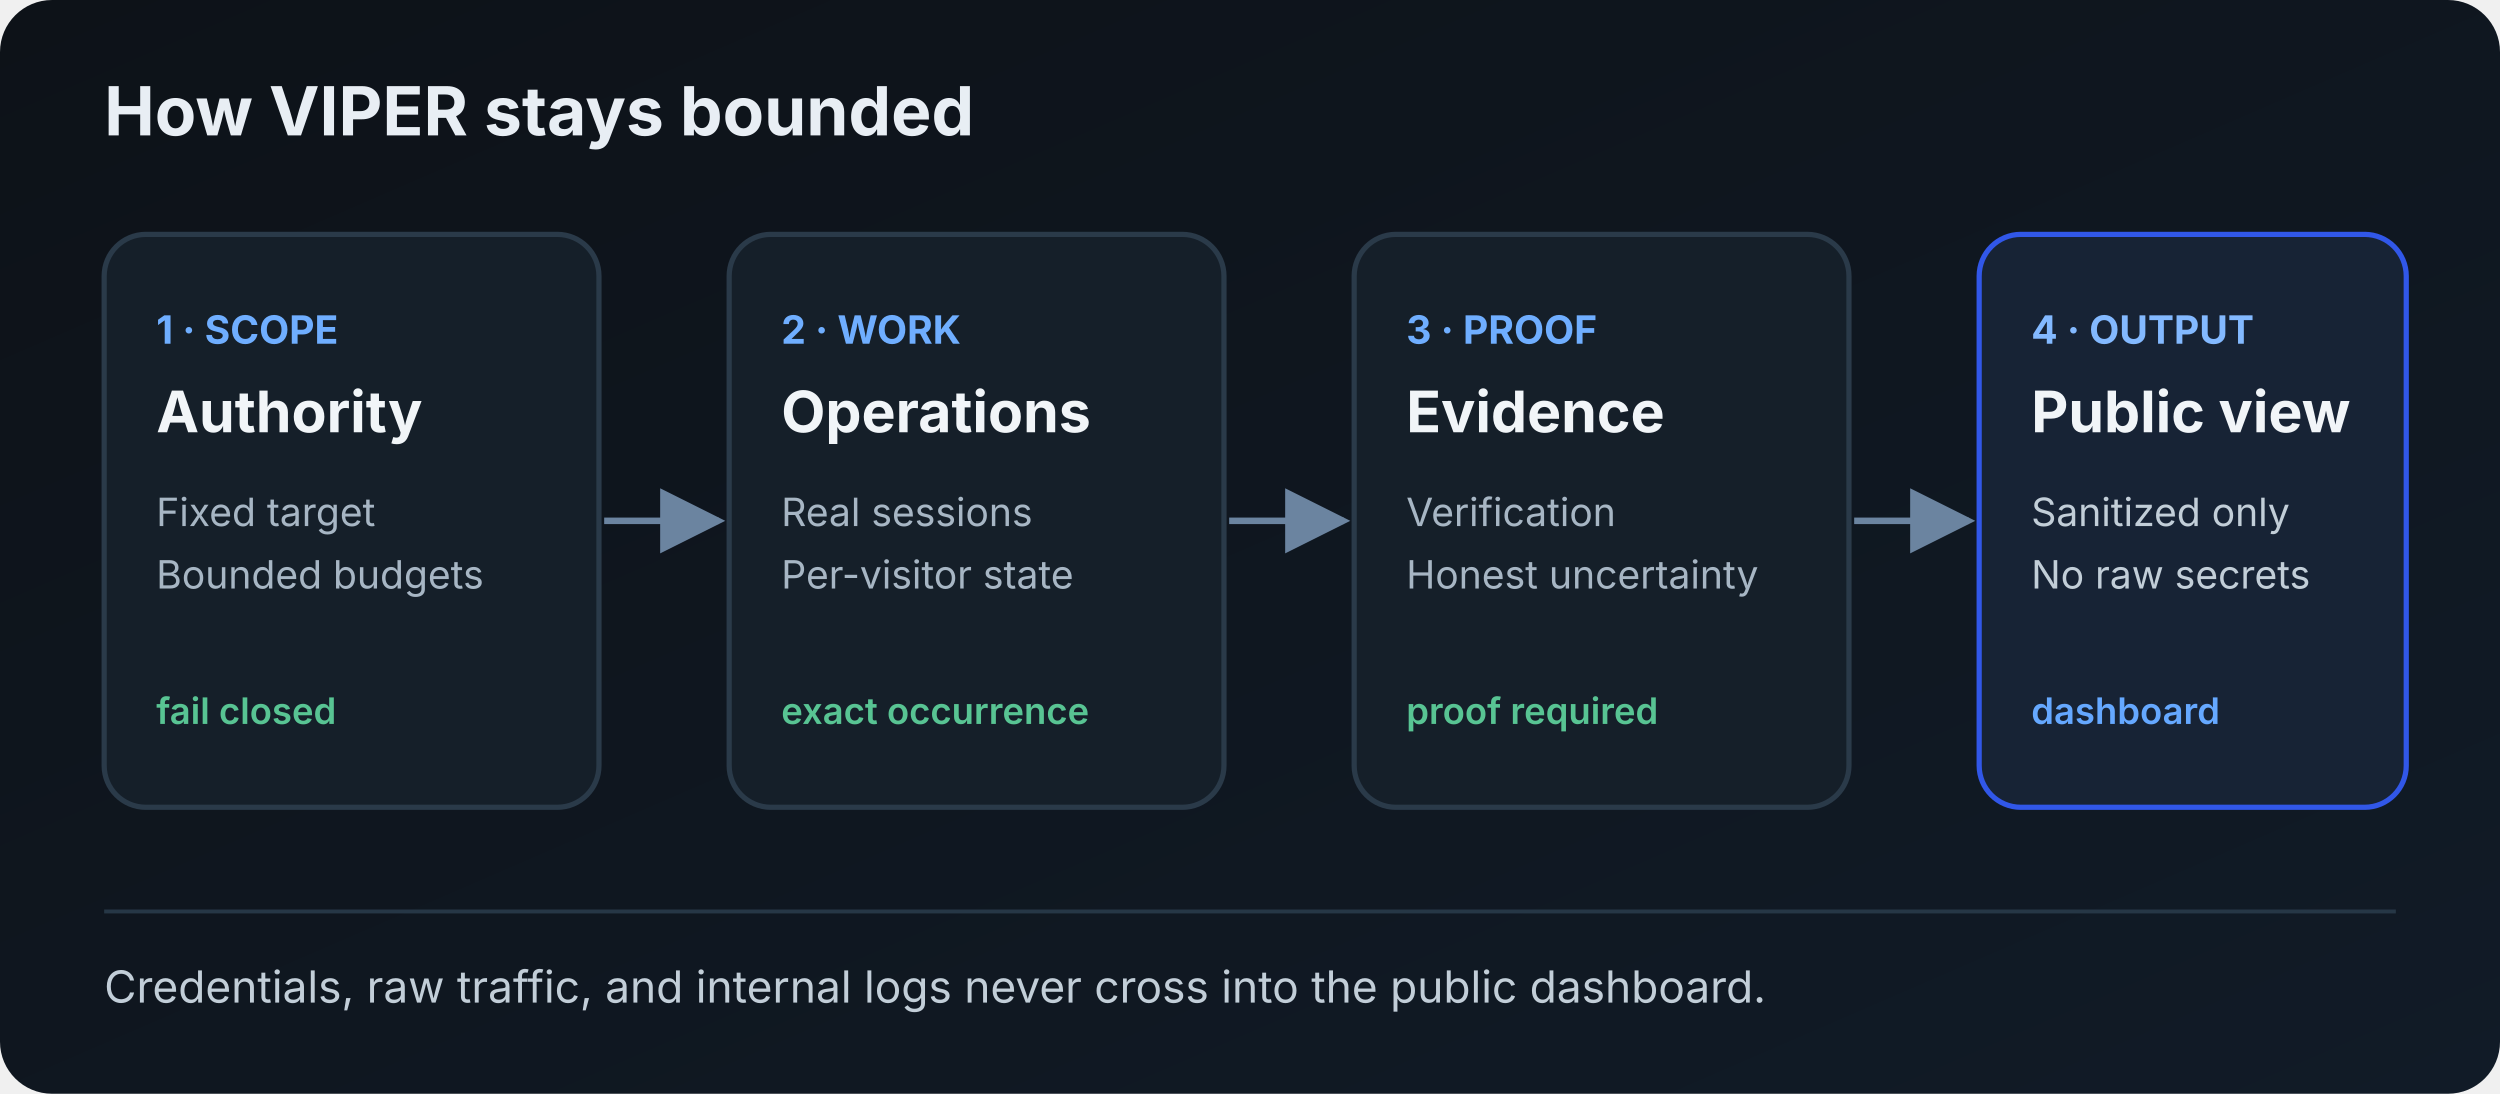
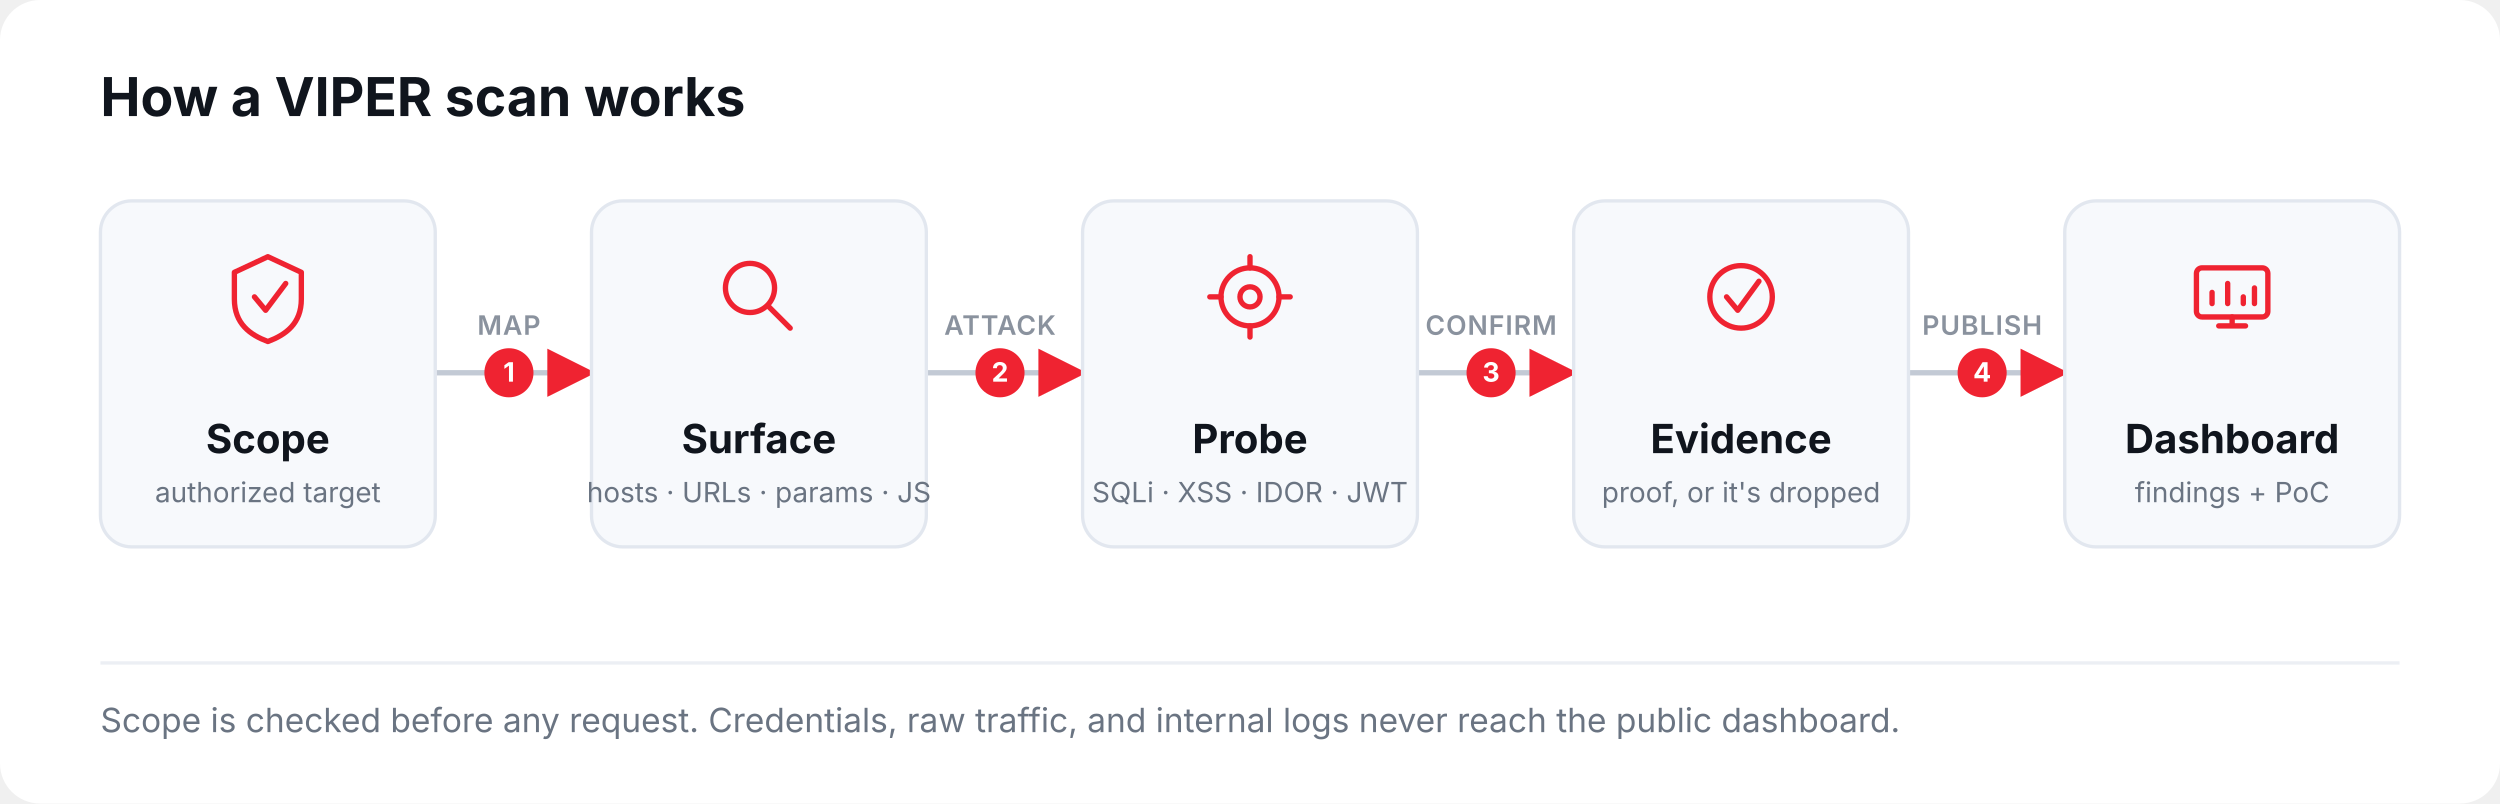
- <svg xmlns="http://www.w3.org/2000/svg" width="960" height="420" viewBox="0 0 960 420" role="img" aria-labelledby="title desc">
+ <svg xmlns="http://www.w3.org/2000/svg" width="1120" height="360" viewBox="0 0 1120 360" role="img" aria-labelledby="t d">
  <defs>
-     <linearGradient id="bg" x1="0" y1="0" x2="1" y2="1">
-       <stop stop-color="#0d1218" />
-       <stop offset="1" stop-color="#111b27" />
-     </linearGradient>
-     <marker id="arrow" markerWidth="10" markerHeight="10" refX="9" refY="5" orient="auto">
-       <path d="M0 0 10 5 0 10Z" fill="#6b84a0" />
+     <style>
+       .card{fill:#f7f9fc;stroke:#e2e7ef;stroke-width:1.5}
+       .ic{fill:none;stroke:#ef2331;stroke-width:2.4;stroke-linecap:round;stroke-linejoin:round}
+       .lbl{fill:#10151d;font:700 18px Inter,Segoe UI,Arial,sans-serif;text-anchor:middle}
+       .sub{fill:#6a7482;font:400 12.5px Inter,Segoe UI,Arial,sans-serif;text-anchor:middle}
+       .cap{fill:#8a929e;font:600 12px Inter,Segoe UI,Arial,sans-serif;text-anchor:middle;letter-spacing:.4px}
+       .num{fill:#fff;font:700 12px Inter,Segoe UI,Arial,sans-serif;text-anchor:middle}
+       .flow{stroke:#c3cad5;stroke-width:2.4}
+       .title{fill:#10151d;font:700 24px Inter,Segoe UI,Arial,sans-serif}
+       .foot{fill:#6a7482;font:400 15px Inter,Segoe UI,Arial,sans-serif}
+     </style>
+     <marker id="ah" markerWidth="9" markerHeight="9" refX="7" refY="4.5" orient="auto">
+       <path d="M0 0 9 4.5 0 9Z" fill="#ef2331" />
    </marker>
  </defs>
-   <rect width="960" height="420" rx="20" fill="url(#bg)" />
-   <text x="40" y="52" fill="#e8eef4" font-family="Inter,Arial,sans-serif" font-size="26" font-weight="700">How VIPER stays bounded</text>
-   <g font-family="Inter,Arial,sans-serif">
-     <g transform="translate(40 90)">
-       <rect width="190" height="220" rx="16" fill="#151f29" stroke="#2a3a49" stroke-width="2" />
-       <text x="20" y="42" fill="#6faeff" font-size="15" font-weight="700">1 · SCOPE</text>
-       <text x="20" y="76" fill="#f1f5f8" font-size="22" font-weight="700">Authority</text>
-       <text x="20" y="112" fill="#a7b6c4" font-size="15">Fixed target</text>
-       <text x="20" y="136" fill="#a7b6c4" font-size="15">Bounded budgets</text>
-       <text x="20" y="188" fill="#58c493" font-size="14" font-weight="600">fail closed</text>
+   <rect width="1120" height="360" rx="18" fill="#ffffff" />
+   <text x="45" y="52" class="title">How a VIPER scan works</text>
+   <g class="flow" marker-end="url(#ah)">
+     <path d="M195 167 H262" />
+     <path d="M415 167 H482" />
+     <path d="M635 167 H702" />
+     <path d="M855 167 H922" />
+   </g>
+   <g>
+     <text x="228" y="150" class="cap">MAP</text>
+     <circle cx="228" cy="167" r="11" fill="#ef2331" />
+     <text x="228" y="171" class="num">1</text>
+     <text x="448" y="150" class="cap">ATTACK</text>
+     <circle cx="448" cy="167" r="11" fill="#ef2331" />
+     <text x="448" y="171" class="num">2</text>
+     <text x="668" y="150" class="cap">CONFIRM</text>
+     <circle cx="668" cy="167" r="11" fill="#ef2331" />
+     <text x="668" y="171" class="num">3</text>
+     <text x="888" y="150" class="cap">PUBLISH</text>
+     <circle cx="888" cy="167" r="11" fill="#ef2331" />
+     <text x="888" y="171" class="num">4</text>
+   </g>
+   <g>
+     <rect x="45" y="90" width="150" height="155" rx="14" class="card" />
+     <g transform="translate(120 133)">
+       <path class="ic" d="M0 -18 L15 -11 V1 C15 12 8 17 0 20 C-8 17 -15 12 -15 1 V-11 Z" />
+       <path class="ic" d="M-6 0 L-1 6 L8 -6" />
    </g>
-     <g transform="translate(280 90)">
-       <rect width="190" height="220" rx="16" fill="#151f29" stroke="#2a3a49" stroke-width="2" />
-       <text x="20" y="42" fill="#6faeff" font-size="15" font-weight="700">2 · WORK</text>
-       <text x="20" y="76" fill="#f1f5f8" font-size="22" font-weight="700">Operations</text>
-       <text x="20" y="112" fill="#a7b6c4" font-size="15">Real sessions</text>
-       <text x="20" y="136" fill="#a7b6c4" font-size="15">Per-visitor state</text>
-       <text x="20" y="188" fill="#58c493" font-size="14" font-weight="600">exact occurrence</text>
+     <text x="120" y="203" class="lbl">Scope</text>
+     <text x="120" y="225" class="sub">authorized target</text>
+   </g>
+   <g>
+     <rect x="265" y="90" width="150" height="155" rx="14" class="card" />
+     <g transform="translate(340 133)">
+       <circle class="ic" cx="-4" cy="-4" r="11" />
+       <path class="ic" d="M4.5 4.5 L14 14" />
    </g>
-     <g transform="translate(520 90)">
-       <rect width="190" height="220" rx="16" fill="#151f29" stroke="#2a3a49" stroke-width="2" />
-       <text x="20" y="42" fill="#6faeff" font-size="15" font-weight="700">3 · PROOF</text>
-       <text x="20" y="76" fill="#f1f5f8" font-size="22" font-weight="700">Evidence</text>
-       <text x="20" y="112" fill="#a7b6c4" font-size="15">Verification</text>
-       <text x="20" y="136" fill="#a7b6c4" font-size="15">Honest uncertainty</text>
-       <text x="20" y="188" fill="#58c493" font-size="14" font-weight="600">proof required</text>
+     <text x="340" y="203" class="lbl">Surface</text>
+     <text x="340" y="225" class="sub">hosts · URLs · params · JS</text>
+   </g>
+   <g>
+     <rect x="485" y="90" width="150" height="155" rx="14" class="card" />
+     <g transform="translate(560 133)">
+       <circle class="ic" cx="0" cy="0" r="13" />
+       <circle class="ic" cx="0" cy="0" r="4.5" />
+       <path class="ic" d="M0 -18 V-13 M0 13 V18 M-18 0 H-13 M13 0 H18" />
    </g>
-     <g transform="translate(760 90)">
-       <rect width="164" height="220" rx="16" fill="#172335" stroke="#3157e8" stroke-width="2" />
-       <text x="20" y="42" fill="#83b9ff" font-size="15" font-weight="700">4 · OUTPUT</text>
-       <text x="20" y="76" fill="#f1f5f8" font-size="22" font-weight="700">Public view</text>
-       <text x="20" y="112" fill="#c2ced8" font-size="15">Sanitized only</text>
-       <text x="20" y="136" fill="#c2ced8" font-size="15">No raw secrets</text>
-       <text x="20" y="188" fill="#65a8ff" font-size="14" font-weight="600">dashboard</text>
+     <text x="560" y="203" class="lbl">Probe</text>
+     <text x="560" y="225" class="sub">SQLi · XSS · IDOR · JWT</text>
+   </g>
+   <g>
+     <rect x="705" y="90" width="150" height="155" rx="14" class="card" />
+     <g transform="translate(780 133)">
+       <circle class="ic" cx="0" cy="0" r="14" />
+       <path class="ic" d="M-6.5 0 L-1.5 6 L8 -7" />
    </g>
+     <text x="780" y="203" class="lbl">Evidence</text>
+     <text x="780" y="225" class="sub">proof, or it's dropped</text>
  </g>
-   <g stroke="#6b84a0" stroke-width="2.5" marker-end="url(#arrow)">
-     <path d="M232 200h44" />
-     <path d="M472 200h44" />
-     <path d="M712 200h44" />
+   <g>
+     <rect x="925" y="90" width="150" height="155" rx="14" class="card" />
+     <g transform="translate(1000 133)">
+       <rect class="ic" x="-16" y="-13" width="32" height="22" rx="2.5" />
+       <path class="ic" d="M-6 13 H6 M0 9 V13" />
+       <path class="ic" d="M-9 3 V-2 M-2 3 V-6 M5 3 V0 M10 3 V-4" />
+     </g>
+     <text x="1000" y="203" class="lbl">Dashboard</text>
+     <text x="1000" y="225" class="sub">findings + PoC</text>
  </g>
-   <path d="M40 350h880" stroke="#263746" stroke-width="1.5" />
-   <text x="40" y="385" fill="#c2ced8" font-family="Inter,Arial,sans-serif" font-size="17">Credentials, raw traffic, and internal logs never cross into the public dashboard.</text>
+   <path d="M45 297 H1075" stroke="#eceff4" stroke-width="1.5" />
+   <text x="45" y="328" class="foot">Scope is checked before any request. Credentials, raw traffic, and internal logs never reach the public dashboard.</text>
</svg>
